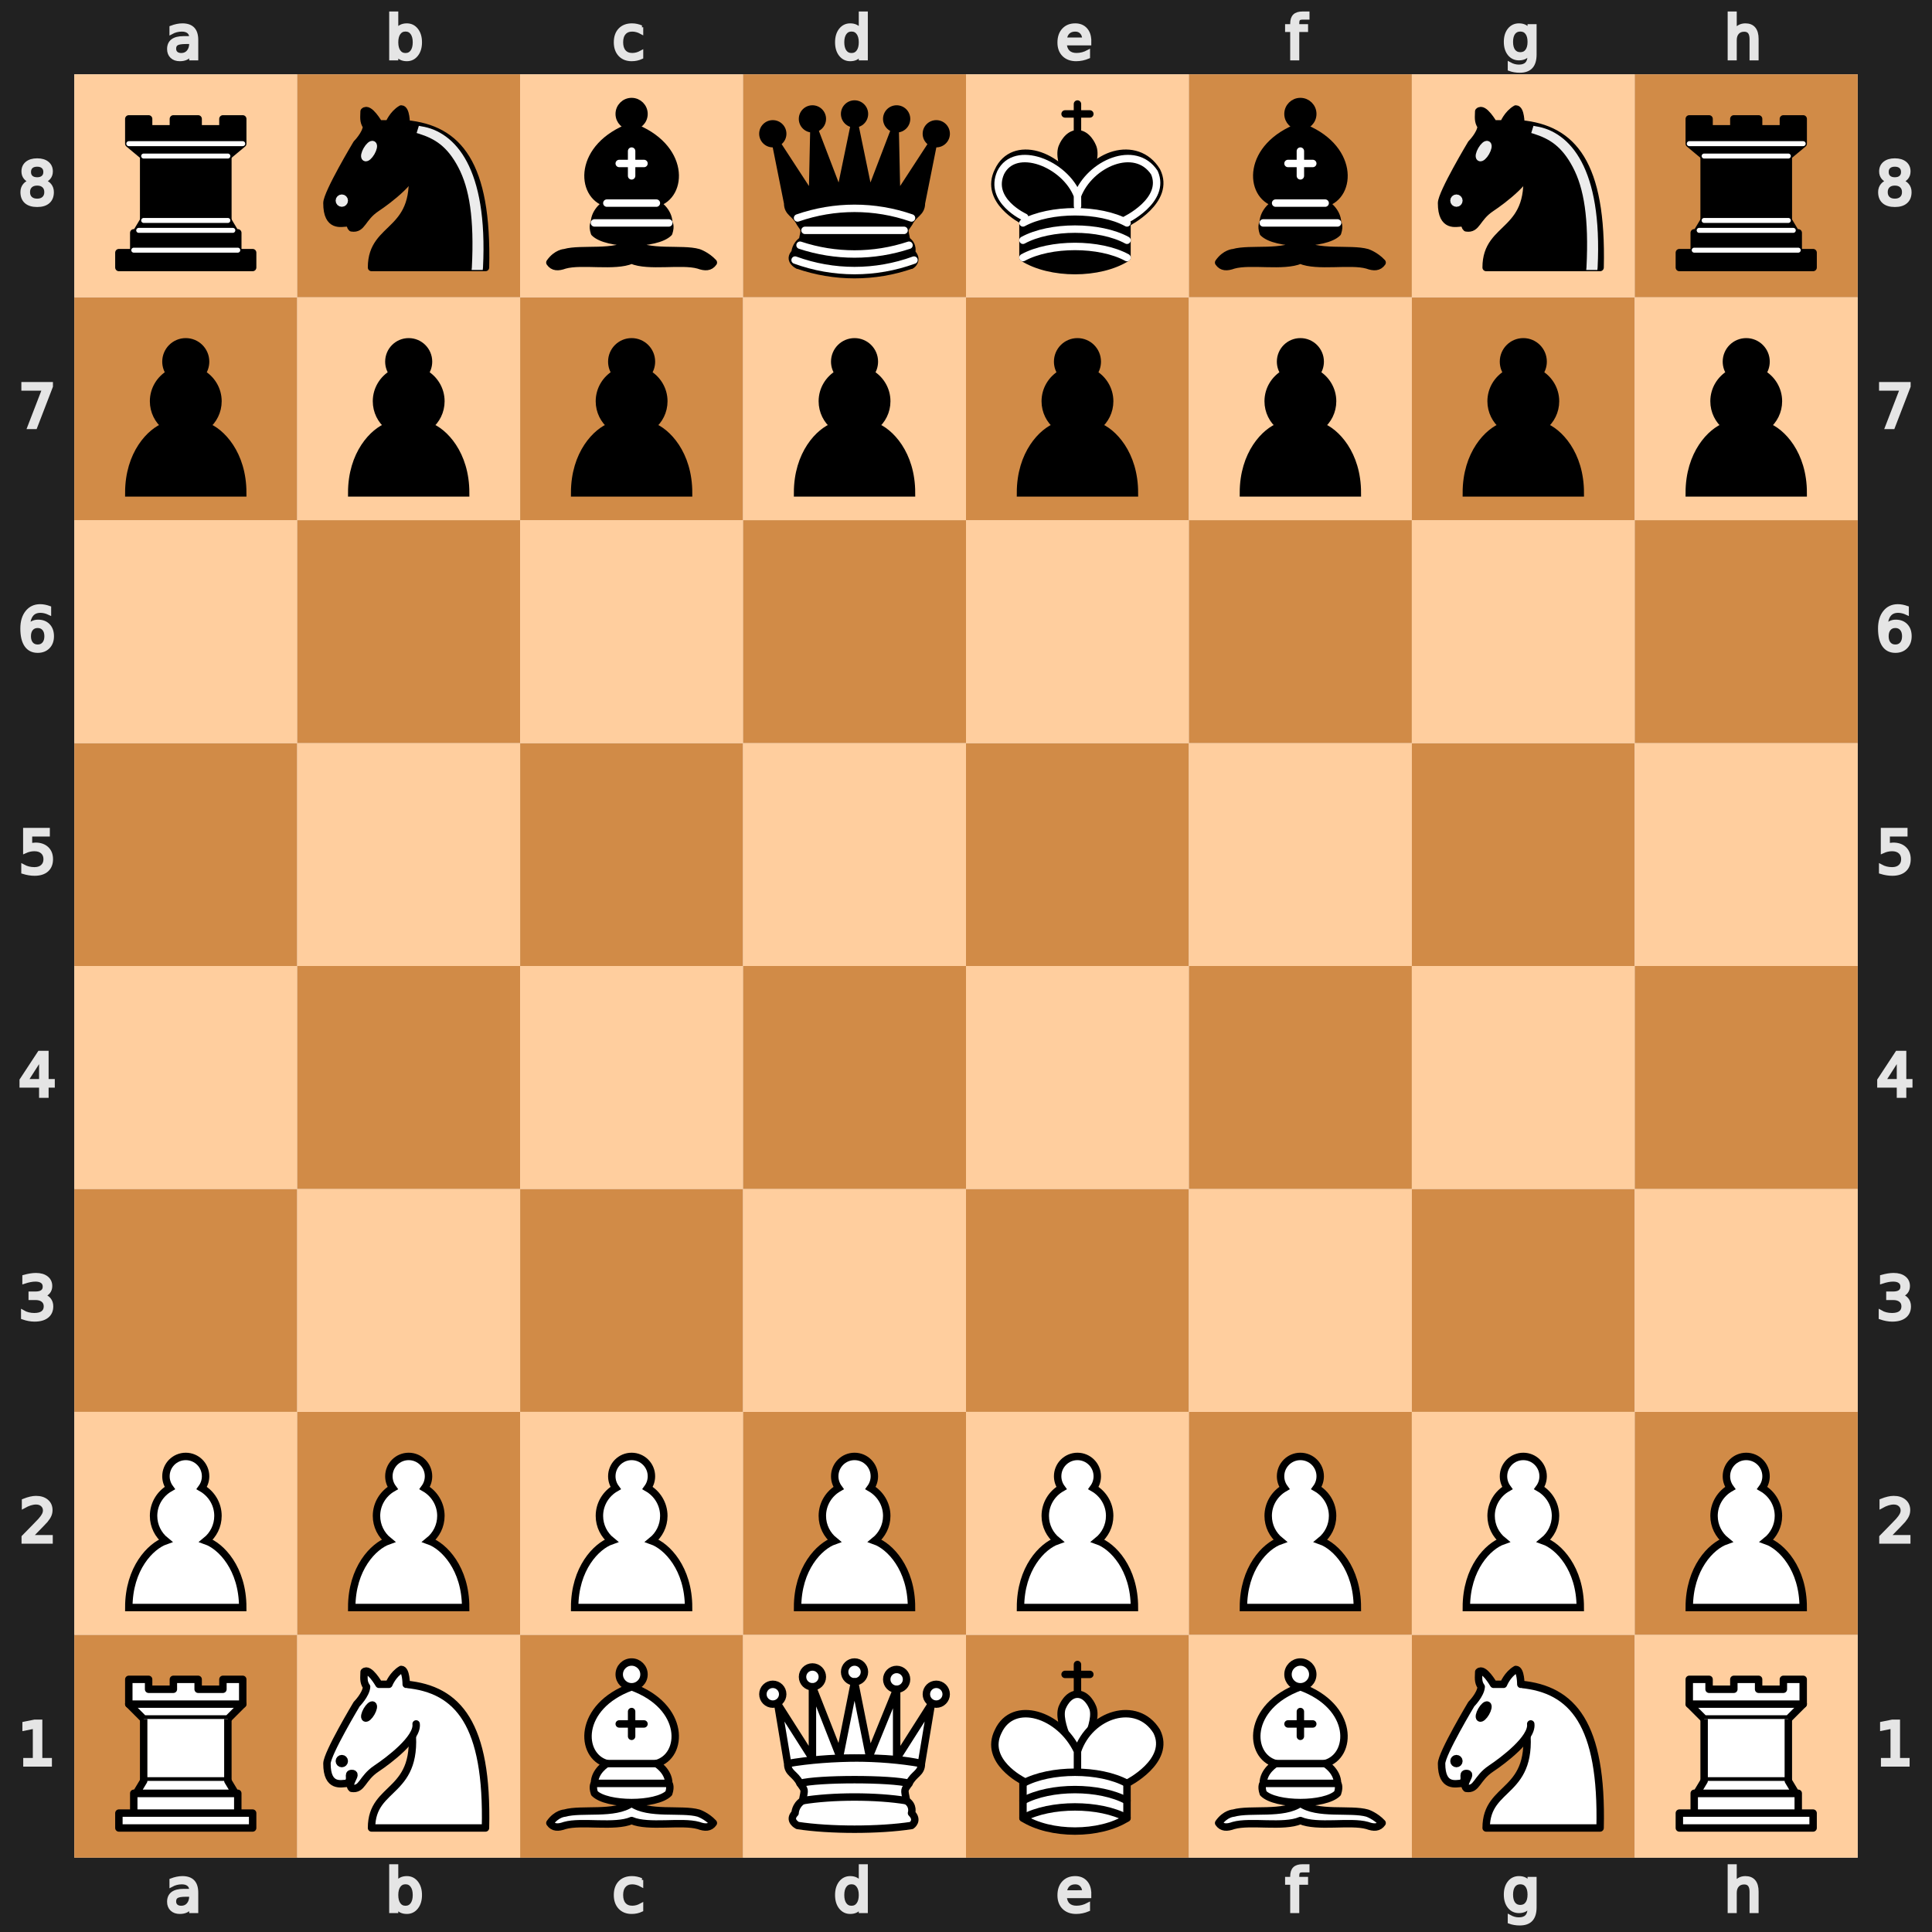
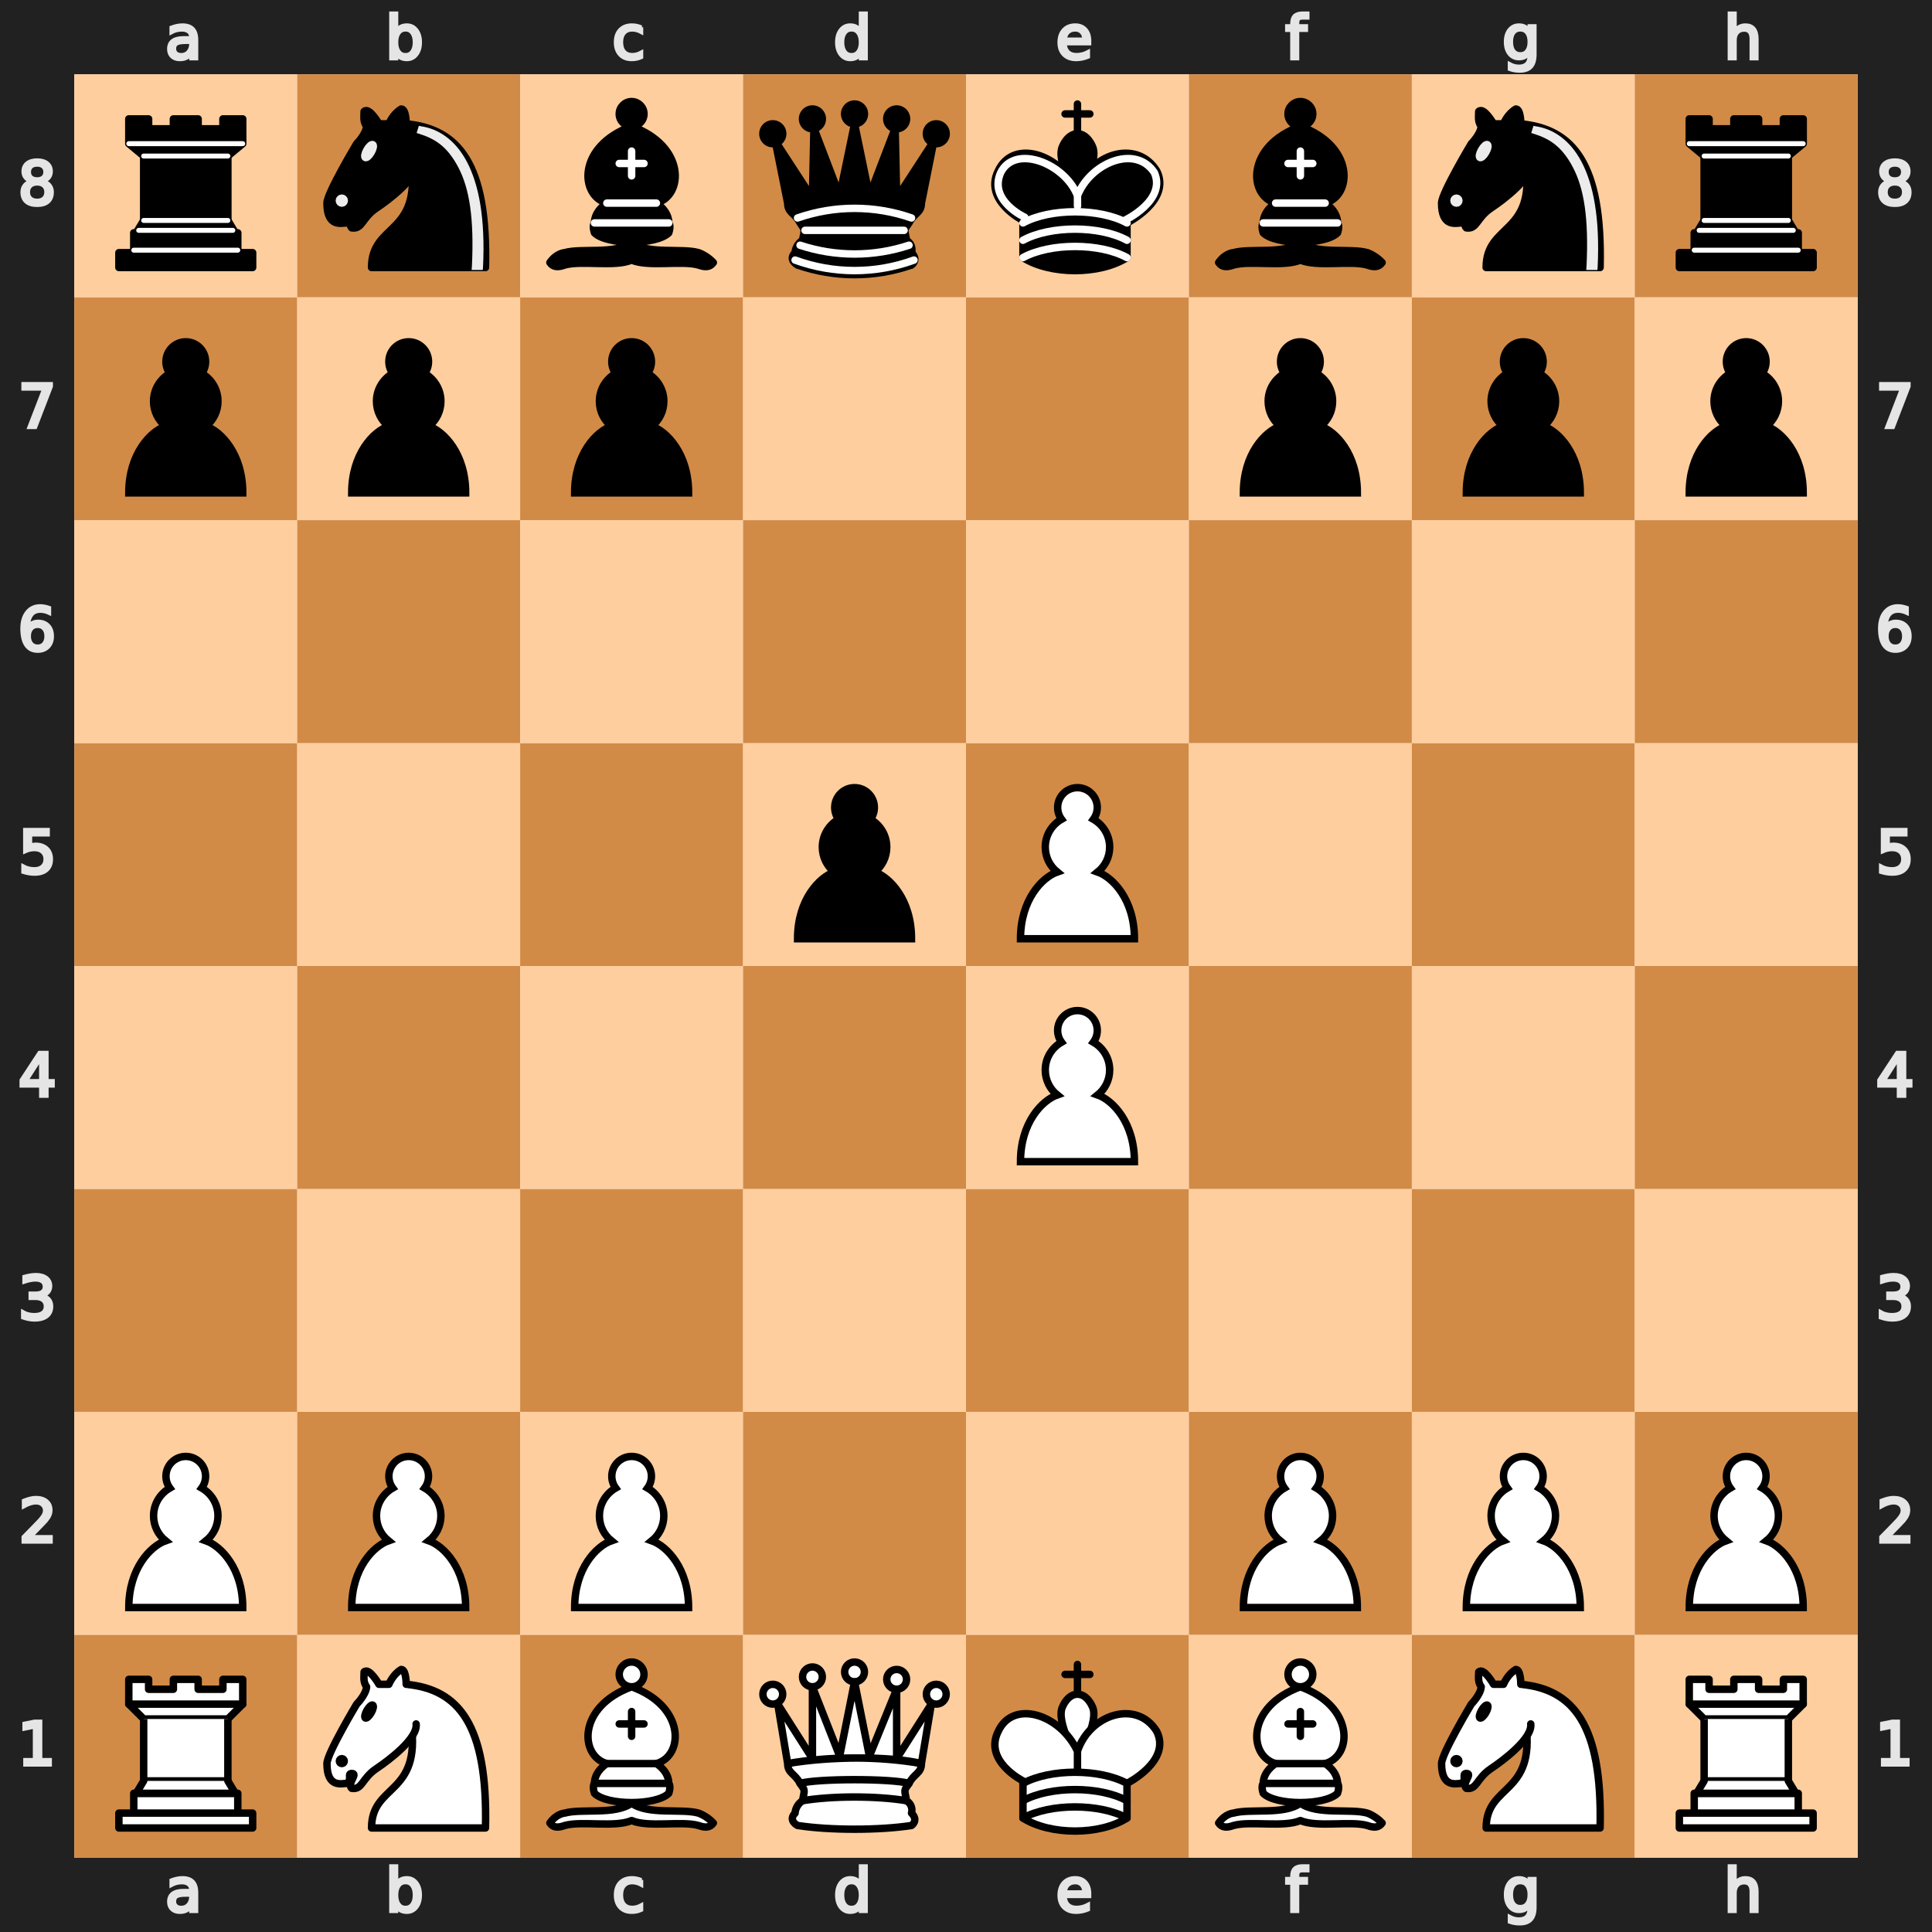
<svg xmlns="http://www.w3.org/2000/svg" xmlns:xlink="http://www.w3.org/1999/xlink" viewBox="0 0 390 390">
  <defs>
    <g id="white-pawn" class="white pawn">
      <path d="M22.5 9c-2.21 0-4 1.79-4 4 0 .89.29 1.71.78 2.38C17.33 16.5 16 18.59 16 21c0 2.03.94 3.84 2.41 5.03-3 1.06-7.41 5.55-7.41 13.47h23c0-7.92-4.41-12.41-7.41-13.47 1.47-1.19 2.41-3 2.41-5.03 0-2.41-1.33-4.5-3.28-5.62.49-.67.78-1.49.78-2.38 0-2.21-1.79-4-4-4z" fill="#fff" stroke="#000" stroke-width="1.5" stroke-linecap="round" />
    </g>
    <g id="white-knight" class="white knight" fill="none" fill-rule="evenodd" stroke="#000" stroke-width="1.5" stroke-linecap="round" stroke-linejoin="round">
      <path d="M 22,10 C 32.5,11 38.5,18 38,39 L 15,39 C 15,30 25,32.5 23,18" style="fill:#ffffff; stroke:#000000;" />
      <path d="M 24,18 C 24.38,20.91 18.45,25.37 16,27 C 13,29 13.18,31.34 11,31 C 9.958,30.06 12.41,27.96 11,28 C 10,28 11.19,29.23 10,30 C 9,30 5.997,31 6,26 C 6,24 12,14 12,14 C 12,14 13.89,12.1 14,10.5 C 13.27,9.506 13.5,8.5 13.5,7.5 C 14.5,6.5 16.5,10 16.5,10 L 18.5,10 C 18.5,10 19.28,8.008 21,7 C 22,7 22,10 22,10" style="fill:#ffffff; stroke:#000000;" />
      <path d="M 9.5 25.5 A 0.5 0.5 0 1 1 8.5,25.5 A 0.5 0.5 0 1 1 9.5 25.5 z" style="fill:#000000; stroke:#000000;" />
      <path d="M 15 15.5 A 0.5 1.5 0 1 1 14,15.5 A 0.5 1.5 0 1 1 15 15.5 z" transform="matrix(0.866,0.5,-0.5,0.866,9.693,-5.173)" style="fill:#000000; stroke:#000000;" />
    </g>
    <g id="white-bishop" class="white bishop" fill="none" fill-rule="evenodd" stroke="#000" stroke-width="1.5" stroke-linecap="round" stroke-linejoin="round">
      <g fill="#fff" stroke-linecap="butt">
        <path d="M9 36c3.39-.97 10.11.43 13.5-2 3.39 2.43 10.11 1.03 13.5 2 0 0 1.65.54 3 2-.68.97-1.65.99-3 .5-3.39-.97-10.11.46-13.5-1-3.39 1.46-10.11.03-13.5 1-1.354.49-2.323.47-3-.5 1.354-1.94 3-2 3-2zM15 32c2.5 2.5 12.5 2.5 15 0 .5-1.5 0-2 0-2 0-2.5-2.5-4-2.5-4 5.5-1.5 6-11.5-5-15.5-11 4-10.5 14-5 15.5 0 0-2.5 1.5-2.5 4 0 0-.5.5 0 2zM25 8a2.5 2.5 0 1 1-5 0 2.5 2.5 0 1 1 5 0z" />
      </g>
      <path d="M17.5 26h10M15 30h15m-7.5-14.5v5M20 18h5" stroke-linejoin="miter" />
    </g>
    <g id="white-rook" class="white rook" fill="#fff" fill-rule="evenodd" stroke="#000" stroke-width="1.5" stroke-linecap="round" stroke-linejoin="round">
      <path d="M9 39h27v-3H9v3zM12 36v-4h21v4H12zM11 14V9h4v2h5V9h5v2h5V9h4v5" stroke-linecap="butt" />
      <path d="M34 14l-3 3H14l-3-3" />
      <path d="M31 17v12.5H14V17" stroke-linecap="butt" stroke-linejoin="miter" />
      <path d="M31 29.5l1.5 2.5h-20l1.5-2.5" />
      <path d="M11 14h23" fill="none" stroke-linejoin="miter" />
    </g>
    <g id="white-queen" class="white queen" fill="#fff" fill-rule="evenodd" stroke="#000" stroke-width="1.5" stroke-linecap="round" stroke-linejoin="round">
      <path d="M8 12a2 2 0 1 1-4 0 2 2 0 1 1 4 0zM24.5 7.5a2 2 0 1 1-4 0 2 2 0 1 1 4 0zM41 12a2 2 0 1 1-4 0 2 2 0 1 1 4 0zM16 8.5a2 2 0 1 1-4 0 2 2 0 1 1 4 0zM33 9a2 2 0 1 1-4 0 2 2 0 1 1 4 0z" />
      <path d="M9 26c8.5-1.5 21-1.5 27 0l2-12-7 11V11l-5.5 13.5-3-15-3 15-5.5-14V25L7 14l2 12zM9 26c0 2 1.5 2 2.5 4 1 1.5 1 1 .5 3.5-1.5 1-1.5 2.5-1.5 2.5-1.5 1.5.5 2.5.5 2.5 6.5 1 16.5 1 23 0 0 0 1.5-1 0-2.5 0 0 .5-1.5-1-2.5-.5-2.5-.5-2 .5-3.5 1-2 2.5-2 2.5-4-8.5-1.5-18.5-1.5-27 0z" stroke-linecap="butt" />
      <path d="M11.5 30c3.5-1 18.5-1 22 0M12 33.5c6-1 15-1 21 0" fill="none" />
    </g>
    <g id="white-king" class="white king" fill="none" fill-rule="evenodd" stroke="#000" stroke-width="1.5" stroke-linecap="round" stroke-linejoin="round">
      <path d="M22.5 11.63V6M20 8h5" stroke-linejoin="miter" />
      <path d="M22.5 25s4.5-7.5 3-10.5c0 0-1-2.5-3-2.5s-3 2.5-3 2.5c-1.5 3 3 10.5 3 10.5" fill="#fff" stroke-linecap="butt" stroke-linejoin="miter" />
      <path d="M11.5 37c5.5 3.5 15.5 3.5 21 0v-7s9-4.5 6-10.5c-4-6.5-13.5-3.5-16 4V27v-3.5c-3.5-7.5-13-10.5-16-4-3 6 5 10 5 10V37z" fill="#fff" />
      <path d="M11.5 30c5.5-3 15.5-3 21 0m-21 3.5c5.5-3 15.5-3 21 0m-21 3.5c5.5-3 15.5-3 21 0" />
    </g>
    <g id="black-pawn" class="black pawn">
      <path d="M22.5 9c-2.21 0-4 1.79-4 4 0 .89.29 1.71.78 2.38C17.33 16.5 16 18.59 16 21c0 2.03.94 3.84 2.41 5.03-3 1.06-7.41 5.55-7.41 13.47h23c0-7.92-4.41-12.41-7.41-13.47 1.47-1.19 2.41-3 2.41-5.03 0-2.41-1.33-4.5-3.28-5.62.49-.67.78-1.49.78-2.38 0-2.21-1.79-4-4-4z" fill="#000" stroke="#000" stroke-width="1.5" stroke-linecap="round" />
    </g>
    <g id="black-knight" class="black knight" fill="none" fill-rule="evenodd" stroke="#000" stroke-width="1.5" stroke-linecap="round" stroke-linejoin="round">
      <path d="M 22,10 C 32.5,11 38.5,18 38,39 L 15,39 C 15,30 25,32.5 23,18" style="fill:#000000; stroke:#000000;" />
      <path d="M 24,18 C 24.38,20.91 18.45,25.37 16,27 C 13,29 13.18,31.34 11,31 C 9.958,30.06 12.41,27.96 11,28 C 10,28 11.19,29.23 10,30 C 9,30 5.997,31 6,26 C 6,24 12,14 12,14 C 12,14 13.89,12.1 14,10.5 C 13.27,9.506 13.5,8.5 13.5,7.5 C 14.5,6.5 16.5,10 16.5,10 L 18.5,10 C 18.5,10 19.28,8.008 21,7 C 22,7 22,10 22,10" style="fill:#000000; stroke:#000000;" />
      <path d="M 9.5 25.5 A 0.5 0.5 0 1 1 8.5,25.5 A 0.5 0.5 0 1 1 9.5 25.5 z" style="fill:#ececec; stroke:#ececec;" />
      <path d="M 15 15.5 A 0.5 1.5 0 1 1 14,15.5 A 0.5 1.5 0 1 1 15 15.5 z" transform="matrix(0.866,0.5,-0.5,0.866,9.693,-5.173)" style="fill:#ececec; stroke:#ececec;" />
      <path d="M 24.55,10.4 L 24.1,11.85 L 24.6,12 C 27.75,13 30.25,14.49 32.5,18.75 C 34.75,23.01 35.75,29.06 35.25,39 L 35.2,39.5 L 37.45,39.5 L 37.5,39 C 38,28.94 36.62,22.15 34.25,17.66 C 31.88,13.17 28.46,11.02 25.06,10.5 L 24.55,10.4 z " style="fill:#ececec; stroke:none;" />
    </g>
    <g id="black-bishop" class="black bishop" fill="none" fill-rule="evenodd" stroke="#000" stroke-width="1.5" stroke-linecap="round" stroke-linejoin="round">
      <path d="M9 36c3.39-.97 10.11.43 13.5-2 3.39 2.43 10.11 1.03 13.5 2 0 0 1.65.54 3 2-.68.97-1.65.99-3 .5-3.39-.97-10.11.46-13.5-1-3.39 1.46-10.11.03-13.5 1-1.354.49-2.323.47-3-.5 1.354-1.94 3-2 3-2zm6-4c2.5 2.5 12.5 2.5 15 0 .5-1.5 0-2 0-2 0-2.5-2.5-4-2.5-4 5.5-1.5 6-11.5-5-15.5-11 4-10.5 14-5 15.5 0 0-2.5 1.5-2.5 4 0 0-.5.5 0 2zM25 8a2.5 2.5 0 1 1-5 0 2.5 2.5 0 1 1 5 0z" fill="#000" stroke-linecap="butt" />
      <path d="M17.5 26h10M15 30h15m-7.5-14.5v5M20 18h5" stroke="#fff" stroke-linejoin="miter" />
    </g>
    <g id="black-rook" class="black rook" fill="#000" fill-rule="evenodd" stroke="#000" stroke-width="1.5" stroke-linecap="round" stroke-linejoin="round">
      <path d="M9 39h27v-3H9v3zM12.5 32l1.5-2.5h17l1.5 2.5h-20zM12 36v-4h21v4H12z" stroke-linecap="butt" />
      <path d="M14 29.5v-13h17v13H14z" stroke-linecap="butt" stroke-linejoin="miter" />
      <path d="M14 16.5L11 14h23l-3 2.5H14zM11 14V9h4v2h5V9h5v2h5V9h4v5H11z" stroke-linecap="butt" />
      <path d="M12 35.5h21M13 31.5h19M14 29.5h17M14 16.5h17M11 14h23" fill="none" stroke="#fff" stroke-width="1" stroke-linejoin="miter" />
    </g>
    <g id="black-queen" class="black queen" fill="#000" fill-rule="evenodd" stroke="#000" stroke-width="1.5" stroke-linecap="round" stroke-linejoin="round">
      <g fill="#000" stroke="none">
        <circle cx="6" cy="12" r="2.75" />
        <circle cx="14" cy="9" r="2.75" />
        <circle cx="22.5" cy="8" r="2.75" />
        <circle cx="31" cy="9" r="2.75" />
        <circle cx="39" cy="12" r="2.75" />
      </g>
      <path d="M9 26c8.5-1.5 21-1.5 27 0l2.5-12.5L31 25l-.3-14.1-5.2 13.6-3-14.5-3 14.5-5.2-13.6L14 25 6.5 13.5 9 26zM9 26c0 2 1.5 2 2.5 4 1 1.5 1 1 .5 3.5-1.5 1-1.5 2.5-1.5 2.5-1.5 1.5.5 2.5.5 2.5 6.5 1 16.5 1 23 0 0 0 1.5-1 0-2.5 0 0 .5-1.5-1-2.5-.5-2.5-.5-2 .5-3.5 1-2 2.5-2 2.5-4-8.5-1.5-18.5-1.5-27 0z" stroke-linecap="butt" />
      <path d="M11 38.5a35 35 1 0 0 23 0" fill="none" stroke-linecap="butt" />
      <path d="M11 29a35 35 1 0 1 23 0M12.5 31.5h20M11.5 34.5a35 35 1 0 0 22 0M10.5 37.5a35 35 1 0 0 24 0" fill="none" stroke="#fff" />
    </g>
    <g id="black-king" class="black king" fill="none" fill-rule="evenodd" stroke="#000" stroke-width="1.5" stroke-linecap="round" stroke-linejoin="round">
      <path d="M22.5 11.63V6" stroke-linejoin="miter" />
      <path d="M22.5 25s4.5-7.5 3-10.5c0 0-1-2.5-3-2.5s-3 2.5-3 2.5c-1.5 3 3 10.5 3 10.5" fill="#000" stroke-linecap="butt" stroke-linejoin="miter" />
      <path d="M11.5 37c5.5 3.5 15.5 3.5 21 0v-7s9-4.5 6-10.5c-4-6.5-13.5-3.5-16 4V27v-3.5c-3.5-7.5-13-10.5-16-4-3 6 5 10 5 10V37z" fill="#000" />
      <path d="M20 8h5" stroke-linejoin="miter" />
      <path d="M32 29.5s8.5-4 6.03-9.65C34.15 14 25 18 22.5 24.5l.01 2.1-.01-2.1C20 18 9.906 14 6.997 19.85c-2.497 5.65 4.853 9 4.853 9M11.5 30c5.5-3 15.5-3 21 0m-21 3.5c5.5-3 15.5-3 21 0m-21 3.5c5.5-3 15.5-3 21 0" stroke="#fff" />
    </g>
  </defs>
  <rect x="7.5" y="7.5" width="375" height="375" fill="none" stroke="#212121" stroke-width="15" />
  <g transform="translate(20, 1) scale(0.75, 0.75)" fill="#e5e5e5" stroke="#e5e5e5">
    <path d="M23.328 10.016q-1.742 0-2.414.398-.672.398-.672 1.36 0 .765.5 1.218.508.445 1.375.445 1.196 0 1.914-.843.727-.852.727-2.258v-.32zm2.867-.594v4.992h-1.437v-1.328q-.492.797-1.227 1.18-.734.375-1.797.375-1.343 0-2.14-.75-.79-.758-.79-2.024 0-1.476.985-2.226.992-.75 2.953-.75h2.016V8.75q0-.992-.656-1.531-.649-.547-1.829-.547-.75 0-1.46.18-.711.18-1.368.539V6.062q.79-.304 1.532-.453.742-.156 1.445-.156 1.898 0 2.836.984.937.985.937 2.985z" />
  </g>
  <g transform="translate(20, 375) scale(0.75, 0.75)" fill="#e5e5e5" stroke="#e5e5e5">
    <path d="M23.328 10.016q-1.742 0-2.414.398-.672.398-.672 1.36 0 .765.5 1.218.508.445 1.375.445 1.196 0 1.914-.843.727-.852.727-2.258v-.32zm2.867-.594v4.992h-1.437v-1.328q-.492.797-1.227 1.18-.734.375-1.797.375-1.343 0-2.14-.75-.79-.758-.79-2.024 0-1.476.985-2.226.992-.75 2.953-.75h2.016V8.75q0-.992-.656-1.531-.649-.547-1.829-.547-.75 0-1.46.18-.711.18-1.368.539V6.062q.79-.304 1.532-.453.742-.156 1.445-.156 1.898 0 2.836.984.937.985.937 2.985z" />
  </g>
  <g transform="translate(65, 1) scale(0.75, 0.75)" fill="#e5e5e5" stroke="#e5e5e5">
    <path d="M24.922 10.047q0-1.586-.656-2.485-.649-.906-1.79-.906-1.14 0-1.796.906-.649.899-.649 2.485 0 1.586.649 2.492.656.898 1.797.898 1.14 0 1.789-.898.656-.906.656-2.492zm-4.89-3.055q.452-.781 1.14-1.156.695-.383 1.656-.383 1.594 0 2.586 1.266 1 1.265 1 3.328 0 2.062-1 3.328-.992 1.266-2.586 1.266-.96 0-1.656-.375-.688-.383-1.14-1.164v1.312h-1.446V2.258h1.445z" />
  </g>
  <g transform="translate(65, 375) scale(0.75, 0.75)" fill="#e5e5e5" stroke="#e5e5e5">
    <path d="M24.922 10.047q0-1.586-.656-2.485-.649-.906-1.79-.906-1.14 0-1.796.906-.649.899-.649 2.485 0 1.586.649 2.492.656.898 1.797.898 1.14 0 1.789-.898.656-.906.656-2.492zm-4.89-3.055q.452-.781 1.14-1.156.695-.383 1.656-.383 1.594 0 2.586 1.266 1 1.265 1 3.328 0 2.062-1 3.328-.992 1.266-2.586 1.266-.96 0-1.656-.375-.688-.383-1.14-1.164v1.312h-1.446V2.258h1.445z" />
  </g>
  <g transform="translate(110, 1) scale(0.75, 0.75)" fill="#e5e5e5" stroke="#e5e5e5">
    <path d="M25.96 6v1.344q-.608-.336-1.226-.5-.609-.172-1.234-.172-1.398 0-2.172.89-.773.883-.773 2.485 0 1.601.773 2.492.774.883 2.172.883.625 0 1.234-.164.618-.172 1.227-.508v1.328q-.602.281-1.25.422-.64.14-1.367.14-1.977 0-3.14-1.242-1.165-1.242-1.165-3.351 0-2.14 1.172-3.367 1.18-1.227 3.227-1.227.664 0 1.296.14.633.134 1.227.407z" />
  </g>
  <g transform="translate(110, 375) scale(0.75, 0.75)" fill="#e5e5e5" stroke="#e5e5e5">
    <path d="M25.96 6v1.344q-.608-.336-1.226-.5-.609-.172-1.234-.172-1.398 0-2.172.89-.773.883-.773 2.485 0 1.601.773 2.492.774.883 2.172.883.625 0 1.234-.164.618-.172 1.227-.508v1.328q-.602.281-1.25.422-.64.14-1.367.14-1.977 0-3.14-1.242-1.165-1.242-1.165-3.351 0-2.14 1.172-3.367 1.18-1.227 3.227-1.227.664 0 1.296.14.633.134 1.227.407z" />
  </g>
  <g transform="translate(155, 1) scale(0.75, 0.75)" fill="#e5e5e5" stroke="#e5e5e5">
    <path d="M24.973 6.992V2.258h1.437v12.156h-1.437v-1.312q-.453.78-1.149 1.164-.687.375-1.656.375-1.586 0-2.586-1.266-.992-1.266-.992-3.328 0-2.063.992-3.328 1-1.266 2.586-1.266.969 0 1.656.383.696.375 1.149 1.156zm-4.899 3.055q0 1.586.649 2.492.656.898 1.797.898 1.14 0 1.796-.898.657-.906.657-2.492 0-1.586-.657-2.485-.656-.906-1.796-.906-1.141 0-1.797.906-.649.899-.649 2.485z" />
  </g>
  <g transform="translate(155, 375) scale(0.75, 0.75)" fill="#e5e5e5" stroke="#e5e5e5">
    <path d="M24.973 6.992V2.258h1.437v12.156h-1.437v-1.312q-.453.78-1.149 1.164-.687.375-1.656.375-1.586 0-2.586-1.266-.992-1.266-.992-3.328 0-2.063.992-3.328 1-1.266 2.586-1.266.969 0 1.656.383.696.375 1.149 1.156zm-4.899 3.055q0 1.586.649 2.492.656.898 1.797.898 1.14 0 1.796-.898.657-.906.657-2.492 0-1.586-.657-2.485-.656-.906-1.796-.906-1.141 0-1.797.906-.649.899-.649 2.485z" />
  </g>
  <g transform="translate(200, 1) scale(0.75, 0.75)" fill="#e5e5e5" stroke="#e5e5e5">
    <path d="M26.555 9.68v.703h-6.61q.094 1.484.89 2.265.806.774 2.235.774.828 0 1.602-.203.781-.203 1.547-.61v1.36q-.774.328-1.586.5-.813.172-1.649.172-2.093 0-3.32-1.22-1.219-1.218-1.219-3.296 0-2.148 1.157-3.406 1.164-1.266 3.132-1.266 1.766 0 2.79 1.14 1.03 1.134 1.03 3.087zm-1.438-.422q-.015-1.18-.664-1.883-.64-.703-1.703-.703-1.203 0-1.93.68-.718.68-.828 1.914z" />
  </g>
  <g transform="translate(200, 375) scale(0.75, 0.75)" fill="#e5e5e5" stroke="#e5e5e5">
    <path d="M26.555 9.68v.703h-6.61q.094 1.484.89 2.265.806.774 2.235.774.828 0 1.602-.203.781-.203 1.547-.61v1.36q-.774.328-1.586.5-.813.172-1.649.172-2.093 0-3.32-1.22-1.219-1.218-1.219-3.296 0-2.148 1.157-3.406 1.164-1.266 3.132-1.266 1.766 0 2.79 1.14 1.03 1.134 1.03 3.087zm-1.438-.422q-.015-1.18-.664-1.883-.64-.703-1.703-.703-1.203 0-1.93.68-.718.68-.828 1.914z" />
  </g>
  <g transform="translate(245, 1) scale(0.75, 0.75)" fill="#e5e5e5" stroke="#e5e5e5">
    <path d="M25.285 2.258v1.195H23.91q-.773 0-1.078.313-.297.312-.297 1.125v.773h2.367v1.117h-2.367v7.633H21.09V6.781h-1.375V5.664h1.375v-.61q0-1.46.68-2.124.68-.672 2.156-.672z" />
  </g>
  <g transform="translate(245, 375) scale(0.75, 0.75)" fill="#e5e5e5" stroke="#e5e5e5">
    <path d="M25.285 2.258v1.195H23.91q-.773 0-1.078.313-.297.312-.297 1.125v.773h2.367v1.117h-2.367v7.633H21.09V6.781h-1.375V5.664h1.375v-.61q0-1.46.68-2.124.68-.672 2.156-.672z" />
  </g>
  <g transform="translate(290, 1) scale(0.75, 0.75)" fill="#e5e5e5" stroke="#e5e5e5">
    <path d="M24.973 9.937q0-1.562-.649-2.421-.64-.86-1.804-.86-1.157 0-1.805.86-.64.859-.64 2.421 0 1.555.64 2.415.648.859 1.805.859 1.164 0 1.804-.86.649-.859.649-2.414zm1.437 3.391q0 2.234-.992 3.32-.992 1.094-3.04 1.094-.757 0-1.429-.117-.672-.11-1.304-.344v-1.398q.632.344 1.25.508.617.164 1.257.164 1.414 0 2.118-.743.703-.734.703-2.226v-.711q-.446.773-1.141 1.156-.695.383-1.664.383-1.61 0-2.594-1.227-.984-1.226-.984-3.25 0-2.03.984-3.257.985-1.227 2.594-1.227.969 0 1.664.383t1.14 1.156V5.664h1.438z" />
  </g>
  <g transform="translate(290, 375) scale(0.75, 0.75)" fill="#e5e5e5" stroke="#e5e5e5">
    <path d="M24.973 9.937q0-1.562-.649-2.421-.64-.86-1.804-.86-1.157 0-1.805.86-.64.859-.64 2.421 0 1.555.64 2.415.648.859 1.805.859 1.164 0 1.804-.86.649-.859.649-2.414zm1.437 3.391q0 2.234-.992 3.32-.992 1.094-3.04 1.094-.757 0-1.429-.117-.672-.11-1.304-.344v-1.398q.632.344 1.25.508.617.164 1.257.164 1.414 0 2.118-.743.703-.734.703-2.226v-.711q-.446.773-1.141 1.156-.695.383-1.664.383-1.61 0-2.594-1.227-.984-1.226-.984-3.25 0-2.03.984-3.257.985-1.227 2.594-1.227.969 0 1.664.383t1.14 1.156V5.664h1.438z" />
  </g>
  <g transform="translate(335, 1) scale(0.75, 0.75)" fill="#e5e5e5" stroke="#e5e5e5">
    <path d="M26.164 9.133v5.281h-1.437V9.18q0-1.243-.485-1.86-.484-.617-1.453-.617-1.164 0-1.836.742-.672.742-.672 2.024v4.945h-1.445V2.258h1.445v4.765q.516-.789 1.211-1.18.703-.39 1.617-.39 1.508 0 2.282.938.773.93.773 2.742z" />
  </g>
  <g transform="translate(335, 375) scale(0.75, 0.75)" fill="#e5e5e5" stroke="#e5e5e5">
    <path d="M26.164 9.133v5.281h-1.437V9.18q0-1.243-.485-1.86-.484-.617-1.453-.617-1.164 0-1.836.742-.672.742-.672 2.024v4.945h-1.445V2.258h1.445v4.765q.516-.789 1.211-1.18.703-.39 1.617-.39 1.508 0 2.282.938.773.93.773 2.742z" />
  </g>
  <g transform="translate(0, 335) scale(0.75, 0.75)" fill="#e5e5e5" stroke="#e5e5e5">
    <path d="M6.754 26.996h2.578v-8.898l-2.805.562v-1.437l2.79-.563h1.578v10.336h2.578v1.328h-6.72z" />
  </g>
  <g transform="translate(375, 335) scale(0.75, 0.75)" fill="#e5e5e5" stroke="#e5e5e5">
    <path d="M6.754 26.996h2.578v-8.898l-2.805.562v-1.437l2.79-.563h1.578v10.336h2.578v1.328h-6.72z" />
  </g>
  <g transform="translate(0, 290) scale(0.75, 0.75)" fill="#e5e5e5" stroke="#e5e5e5">
    <path d="M8.195 26.996h5.508v1.328H6.297v-1.328q.898-.93 2.445-2.492 1.555-1.57 1.953-2.024.758-.851 1.055-1.437.305-.594.305-1.164 0-.93-.657-1.516-.648-.586-1.695-.586-.742 0-1.57.258-.82.258-1.758.781v-1.593q.953-.383 1.781-.578.828-.196 1.516-.196 1.812 0 2.89.906 1.079.907 1.079 2.422 0 .72-.274 1.368-.265.64-.976 1.515-.196.227-1.243 1.313-1.046 1.078-2.953 3.023z" />
  </g>
  <g transform="translate(375, 290) scale(0.75, 0.75)" fill="#e5e5e5" stroke="#e5e5e5">
    <path d="M8.195 26.996h5.508v1.328H6.297v-1.328q.898-.93 2.445-2.492 1.555-1.57 1.953-2.024.758-.851 1.055-1.437.305-.594.305-1.164 0-.93-.657-1.516-.648-.586-1.695-.586-.742 0-1.57.258-.82.258-1.758.781v-1.593q.953-.383 1.781-.578.828-.196 1.516-.196 1.812 0 2.89.906 1.079.907 1.079 2.422 0 .72-.274 1.368-.265.64-.976 1.515-.196.227-1.243 1.313-1.046 1.078-2.953 3.023z" />
  </g>
  <g transform="translate(0, 245) scale(0.75, 0.75)" fill="#e5e5e5" stroke="#e5e5e5">
    <path d="M11.434 22.035q1.132.242 1.765 1.008.64.766.64 1.89 0 1.727-1.187 2.672-1.187.946-3.375.946-.734 0-1.515-.149-.774-.14-1.602-.43V26.45q.656.383 1.438.578.78.196 1.632.196 1.485 0 2.258-.586.782-.586.782-1.703 0-1.032-.727-1.61-.719-.586-2.008-.586h-1.36v-1.297h1.423q1.164 0 1.78-.46.618-.47.618-1.344 0-.899-.64-1.375-.633-.485-1.82-.485-.65 0-1.391.141-.743.14-1.633.437V16.95q.898-.25 1.68-.375.788-.125 1.484-.125 1.797 0 2.844.82 1.046.813 1.046 2.204 0 .968-.554 1.64-.555.664-1.578.922z" />
  </g>
  <g transform="translate(375, 245) scale(0.75, 0.75)" fill="#e5e5e5" stroke="#e5e5e5">
    <path d="M11.434 22.035q1.132.242 1.765 1.008.64.766.64 1.89 0 1.727-1.187 2.672-1.187.946-3.375.946-.734 0-1.515-.149-.774-.14-1.602-.43V26.45q.656.383 1.438.578.78.196 1.632.196 1.485 0 2.258-.586.782-.586.782-1.703 0-1.032-.727-1.61-.719-.586-2.008-.586h-1.36v-1.297h1.423q1.164 0 1.78-.46.618-.47.618-1.344 0-.899-.64-1.375-.633-.485-1.82-.485-.65 0-1.391.141-.743.14-1.633.437V16.95q.898-.25 1.68-.375.788-.125 1.484-.125 1.797 0 2.844.82 1.046.813 1.046 2.204 0 .968-.554 1.64-.555.664-1.578.922z" />
  </g>
  <g transform="translate(0, 200) scale(0.75, 0.75)" fill="#e5e5e5" stroke="#e5e5e5">
    <path d="M11.016 18.035L7.03 24.262h3.985zm-.414-1.375h1.984v7.602h1.664v1.312h-1.664v2.75h-1.57v-2.75H5.75v-1.523z" />
  </g>
  <g transform="translate(375, 200) scale(0.75, 0.75)" fill="#e5e5e5" stroke="#e5e5e5">
    <path d="M11.016 18.035L7.03 24.262h3.985zm-.414-1.375h1.984v7.602h1.664v1.312h-1.664v2.75h-1.57v-2.75H5.75v-1.523z" />
  </g>
  <g transform="translate(0, 155) scale(0.75, 0.75)" fill="#e5e5e5" stroke="#e5e5e5">
    <path d="M6.719 16.66h6.195v1.328h-4.75v2.86q.344-.118.688-.172.343-.063.687-.063 1.953 0 3.094 1.07 1.14 1.07 1.14 2.899 0 1.883-1.171 2.93-1.172 1.039-3.305 1.039-.735 0-1.5-.125-.758-.125-1.57-.375v-1.586q.703.383 1.453.57.75.188 1.586.188 1.351 0 2.14-.711.79-.711.79-1.93 0-1.219-.79-1.93-.789-.71-2.14-.71-.633 0-1.266.14-.625.14-1.281.438z" />
  </g>
  <g transform="translate(375, 155) scale(0.75, 0.75)" fill="#e5e5e5" stroke="#e5e5e5">
    <path d="M6.719 16.66h6.195v1.328h-4.75v2.86q.344-.118.688-.172.343-.063.687-.063 1.953 0 3.094 1.07 1.14 1.07 1.14 2.899 0 1.883-1.171 2.93-1.172 1.039-3.305 1.039-.735 0-1.5-.125-.758-.125-1.57-.375v-1.586q.703.383 1.453.57.75.188 1.586.188 1.351 0 2.14-.711.79-.711.79-1.93 0-1.219-.79-1.93-.789-.71-2.14-.71-.633 0-1.266.14-.625.14-1.281.438z" />
  </g>
  <g transform="translate(0, 110) scale(0.75, 0.75)" fill="#e5e5e5" stroke="#e5e5e5">
    <path d="M10.137 21.863q-1.063 0-1.688.727-.617.726-.617 1.992 0 1.258.617 1.992.625.727 1.688.727 1.062 0 1.68-.727.624-.734.624-1.992 0-1.266-.625-1.992-.617-.727-1.68-.727zm3.133-4.945v1.437q-.594-.28-1.204-.43-.601-.148-1.195-.148-1.562 0-2.39 1.055-.82 1.055-.938 3.188.46-.68 1.156-1.04.696-.367 1.531-.367 1.758 0 2.774 1.07 1.023 1.063 1.023 2.899 0 1.797-1.062 2.883-1.063 1.086-2.828 1.086-2.024 0-3.094-1.547-1.07-1.555-1.07-4.5 0-2.766 1.312-4.406 1.313-1.649 3.524-1.649.593 0 1.195.117.61.118 1.266.352z" />
  </g>
  <g transform="translate(375, 110) scale(0.75, 0.75)" fill="#e5e5e5" stroke="#e5e5e5">
    <path d="M10.137 21.863q-1.063 0-1.688.727-.617.726-.617 1.992 0 1.258.617 1.992.625.727 1.688.727 1.062 0 1.68-.727.624-.734.624-1.992 0-1.266-.625-1.992-.617-.727-1.68-.727zm3.133-4.945v1.437q-.594-.28-1.204-.43-.601-.148-1.195-.148-1.562 0-2.39 1.055-.82 1.055-.938 3.188.46-.68 1.156-1.04.696-.367 1.531-.367 1.758 0 2.774 1.07 1.023 1.063 1.023 2.899 0 1.797-1.062 2.883-1.063 1.086-2.828 1.086-2.024 0-3.094-1.547-1.07-1.555-1.07-4.5 0-2.766 1.312-4.406 1.313-1.649 3.524-1.649.593 0 1.195.117.61.118 1.266.352z" />
  </g>
  <g transform="translate(0, 65) scale(0.75, 0.75)" fill="#e5e5e5" stroke="#e5e5e5">
    <path d="M6.25 16.66h7.5v.672L9.516 28.324H7.867l3.985-10.336H6.25z" />
  </g>
  <g transform="translate(375, 65) scale(0.75, 0.75)" fill="#e5e5e5" stroke="#e5e5e5">
    <path d="M6.25 16.66h7.5v.672L9.516 28.324H7.867l3.985-10.336H6.25z" />
  </g>
  <g transform="translate(0, 20) scale(0.75, 0.75)" fill="#e5e5e5" stroke="#e5e5e5">
    <path d="M10 22.785q-1.125 0-1.773.602-.641.601-.641 1.656t.64 1.656q.649.602 1.774.602t1.773-.602q.649-.61.649-1.656 0-1.055-.649-1.656-.64-.602-1.773-.602zm-1.578-.672q-1.016-.25-1.586-.945-.563-.695-.563-1.695 0-1.399.993-2.211 1-.813 2.734-.813 1.742 0 2.734.813.993.812.993 2.21 0 1-.57 1.696-.563.695-1.571.945 1.14.266 1.773 1.04.641.773.641 1.89 0 1.695-1.04 2.602-1.03.906-2.96.906t-2.969-.906Q6 26.738 6 25.043q0-1.117.64-1.89.641-.774 1.782-1.04zm-.578-2.492q0 .906.562 1.414.57.508 1.594.508 1.016 0 1.586-.508.578-.508.578-1.414 0-.906-.578-1.414-.57-.508-1.586-.508-1.023 0-1.594.508-.562.508-.562 1.414z" />
  </g>
  <g transform="translate(375, 20) scale(0.75, 0.75)" fill="#e5e5e5" stroke="#e5e5e5">
    <path d="M10 22.785q-1.125 0-1.773.602-.641.601-.641 1.656t.64 1.656q.649.602 1.774.602t1.773-.602q.649-.61.649-1.656 0-1.055-.649-1.656-.64-.602-1.773-.602zm-1.578-.672q-1.016-.25-1.586-.945-.563-.695-.563-1.695 0-1.399.993-2.211 1-.813 2.734-.813 1.742 0 2.734.813.993.812.993 2.21 0 1-.57 1.696-.563.695-1.571.945 1.14.266 1.773 1.04.641.773.641 1.89 0 1.695-1.04 2.602-1.03.906-2.96.906t-2.969-.906Q6 26.738 6 25.043q0-1.117.64-1.89.641-.774 1.782-1.04zm-.578-2.492q0 .906.562 1.414.57.508 1.594.508 1.016 0 1.586-.508.578-.508.578-1.414 0-.906-.578-1.414-.57-.508-1.586-.508-1.023 0-1.594.508-.562.508-.562 1.414z" />
  </g>
  <rect x="15" y="330" width="45" height="45" class="square dark a1" stroke="none" fill="#d18b47" />
  <rect x="60" y="330" width="45" height="45" class="square light b1" stroke="none" fill="#ffce9e" />
  <rect x="105" y="330" width="45" height="45" class="square dark c1" stroke="none" fill="#d18b47" />
  <rect x="150" y="330" width="45" height="45" class="square light d1" stroke="none" fill="#ffce9e" />
  <rect x="195" y="330" width="45" height="45" class="square dark e1" stroke="none" fill="#d18b47" />
  <rect x="240" y="330" width="45" height="45" class="square light f1" stroke="none" fill="#ffce9e" />
  <rect x="285" y="330" width="45" height="45" class="square dark g1" stroke="none" fill="#d18b47" />
  <rect x="330" y="330" width="45" height="45" class="square light h1" stroke="none" fill="#ffce9e" />
  <rect x="15" y="285" width="45" height="45" class="square light a2" stroke="none" fill="#ffce9e" />
  <rect x="60" y="285" width="45" height="45" class="square dark b2" stroke="none" fill="#d18b47" />
  <rect x="105" y="285" width="45" height="45" class="square light c2" stroke="none" fill="#ffce9e" />
  <rect x="150" y="285" width="45" height="45" class="square dark d2" stroke="none" fill="#d18b47" />
  <rect x="195" y="285" width="45" height="45" class="square light e2" stroke="none" fill="#ffce9e" />
  <rect x="240" y="285" width="45" height="45" class="square dark f2" stroke="none" fill="#d18b47" />
  <rect x="285" y="285" width="45" height="45" class="square light g2" stroke="none" fill="#ffce9e" />
  <rect x="330" y="285" width="45" height="45" class="square dark h2" stroke="none" fill="#d18b47" />
  <rect x="15" y="240" width="45" height="45" class="square dark a3" stroke="none" fill="#d18b47" />
  <rect x="60" y="240" width="45" height="45" class="square light b3" stroke="none" fill="#ffce9e" />
  <rect x="105" y="240" width="45" height="45" class="square dark c3" stroke="none" fill="#d18b47" />
  <rect x="150" y="240" width="45" height="45" class="square light d3" stroke="none" fill="#ffce9e" />
  <rect x="195" y="240" width="45" height="45" class="square dark e3" stroke="none" fill="#d18b47" />
  <rect x="240" y="240" width="45" height="45" class="square light f3" stroke="none" fill="#ffce9e" />
  <rect x="285" y="240" width="45" height="45" class="square dark g3" stroke="none" fill="#d18b47" />
  <rect x="330" y="240" width="45" height="45" class="square light h3" stroke="none" fill="#ffce9e" />
  <rect x="15" y="195" width="45" height="45" class="square light a4" stroke="none" fill="#ffce9e" />
  <rect x="60" y="195" width="45" height="45" class="square dark b4" stroke="none" fill="#d18b47" />
  <rect x="105" y="195" width="45" height="45" class="square light c4" stroke="none" fill="#ffce9e" />
  <rect x="150" y="195" width="45" height="45" class="square dark d4" stroke="none" fill="#d18b47" />
  <rect x="195" y="195" width="45" height="45" class="square light e4" stroke="none" fill="#ffce9e" />
  <rect x="240" y="195" width="45" height="45" class="square dark f4" stroke="none" fill="#d18b47" />
  <rect x="285" y="195" width="45" height="45" class="square light g4" stroke="none" fill="#ffce9e" />
  <rect x="330" y="195" width="45" height="45" class="square dark h4" stroke="none" fill="#d18b47" />
  <rect x="15" y="150" width="45" height="45" class="square dark a5" stroke="none" fill="#d18b47" />
  <rect x="60" y="150" width="45" height="45" class="square light b5" stroke="none" fill="#ffce9e" />
  <rect x="105" y="150" width="45" height="45" class="square dark c5" stroke="none" fill="#d18b47" />
  <rect x="150" y="150" width="45" height="45" class="square light d5" stroke="none" fill="#ffce9e" />
  <rect x="195" y="150" width="45" height="45" class="square dark e5" stroke="none" fill="#d18b47" />
  <rect x="240" y="150" width="45" height="45" class="square light f5" stroke="none" fill="#ffce9e" />
  <rect x="285" y="150" width="45" height="45" class="square dark g5" stroke="none" fill="#d18b47" />
  <rect x="330" y="150" width="45" height="45" class="square light h5" stroke="none" fill="#ffce9e" />
  <rect x="15" y="105" width="45" height="45" class="square light a6" stroke="none" fill="#ffce9e" />
  <rect x="60" y="105" width="45" height="45" class="square dark b6" stroke="none" fill="#d18b47" />
  <rect x="105" y="105" width="45" height="45" class="square light c6" stroke="none" fill="#ffce9e" />
  <rect x="150" y="105" width="45" height="45" class="square dark d6" stroke="none" fill="#d18b47" />
  <rect x="195" y="105" width="45" height="45" class="square light e6" stroke="none" fill="#ffce9e" />
  <rect x="240" y="105" width="45" height="45" class="square dark f6" stroke="none" fill="#d18b47" />
  <rect x="285" y="105" width="45" height="45" class="square light g6" stroke="none" fill="#ffce9e" />
  <rect x="330" y="105" width="45" height="45" class="square dark h6" stroke="none" fill="#d18b47" />
  <rect x="15" y="60" width="45" height="45" class="square dark a7" stroke="none" fill="#d18b47" />
  <rect x="60" y="60" width="45" height="45" class="square light b7" stroke="none" fill="#ffce9e" />
  <rect x="105" y="60" width="45" height="45" class="square dark c7" stroke="none" fill="#d18b47" />
  <rect x="150" y="60" width="45" height="45" class="square light d7" stroke="none" fill="#ffce9e" />
  <rect x="195" y="60" width="45" height="45" class="square dark e7" stroke="none" fill="#d18b47" />
  <rect x="240" y="60" width="45" height="45" class="square light f7" stroke="none" fill="#ffce9e" />
  <rect x="285" y="60" width="45" height="45" class="square dark g7" stroke="none" fill="#d18b47" />
  <rect x="330" y="60" width="45" height="45" class="square light h7" stroke="none" fill="#ffce9e" />
  <rect x="15" y="15" width="45" height="45" class="square light a8" stroke="none" fill="#ffce9e" />
  <rect x="60" y="15" width="45" height="45" class="square dark b8" stroke="none" fill="#d18b47" />
  <rect x="105" y="15" width="45" height="45" class="square light c8" stroke="none" fill="#ffce9e" />
  <rect x="150" y="15" width="45" height="45" class="square dark d8" stroke="none" fill="#d18b47" />
  <rect x="195" y="15" width="45" height="45" class="square light e8" stroke="none" fill="#ffce9e" />
  <rect x="240" y="15" width="45" height="45" class="square dark f8" stroke="none" fill="#d18b47" />
  <rect x="285" y="15" width="45" height="45" class="square light g8" stroke="none" fill="#ffce9e" />
  <rect x="330" y="15" width="45" height="45" class="square dark h8" stroke="none" fill="#d18b47" />
  <use href="#white-rook" xlink:href="#white-rook" transform="translate(15, 330)" />
  <use href="#white-knight" xlink:href="#white-knight" transform="translate(60, 330)" />
  <use href="#white-bishop" xlink:href="#white-bishop" transform="translate(105, 330)" />
  <use href="#white-queen" xlink:href="#white-queen" transform="translate(150, 330)" />
  <use href="#white-king" xlink:href="#white-king" transform="translate(195, 330)" />
  <use href="#white-bishop" xlink:href="#white-bishop" transform="translate(240, 330)" />
  <use href="#white-knight" xlink:href="#white-knight" transform="translate(285, 330)" />
  <use href="#white-rook" xlink:href="#white-rook" transform="translate(330, 330)" />
  <use href="#white-pawn" xlink:href="#white-pawn" transform="translate(15, 285)" />
  <use href="#white-pawn" xlink:href="#white-pawn" transform="translate(60, 285)" />
  <use href="#white-pawn" xlink:href="#white-pawn" transform="translate(105, 285)" />
-   <use href="#white-pawn" xlink:href="#white-pawn" transform="translate(150, 285)" />
-   <use href="#white-pawn" xlink:href="#white-pawn" transform="translate(195, 285)" />
  <use href="#white-pawn" xlink:href="#white-pawn" transform="translate(240, 285)" />
  <use href="#white-pawn" xlink:href="#white-pawn" transform="translate(285, 285)" />
  <use href="#white-pawn" xlink:href="#white-pawn" transform="translate(330, 285)" />
+   <use href="#white-pawn" xlink:href="#white-pawn" transform="translate(195, 195)" />
+   <use href="#black-pawn" xlink:href="#black-pawn" transform="translate(150, 150)" />
+   <use href="#white-pawn" xlink:href="#white-pawn" transform="translate(195, 150)" />
  <use href="#black-pawn" xlink:href="#black-pawn" transform="translate(15, 60)" />
  <use href="#black-pawn" xlink:href="#black-pawn" transform="translate(60, 60)" />
  <use href="#black-pawn" xlink:href="#black-pawn" transform="translate(105, 60)" />
-   <use href="#black-pawn" xlink:href="#black-pawn" transform="translate(150, 60)" />
-   <use href="#black-pawn" xlink:href="#black-pawn" transform="translate(195, 60)" />
  <use href="#black-pawn" xlink:href="#black-pawn" transform="translate(240, 60)" />
  <use href="#black-pawn" xlink:href="#black-pawn" transform="translate(285, 60)" />
  <use href="#black-pawn" xlink:href="#black-pawn" transform="translate(330, 60)" />
  <use href="#black-rook" xlink:href="#black-rook" transform="translate(15, 15)" />
  <use href="#black-knight" xlink:href="#black-knight" transform="translate(60, 15)" />
  <use href="#black-bishop" xlink:href="#black-bishop" transform="translate(105, 15)" />
  <use href="#black-queen" xlink:href="#black-queen" transform="translate(150, 15)" />
  <use href="#black-king" xlink:href="#black-king" transform="translate(195, 15)" />
  <use href="#black-bishop" xlink:href="#black-bishop" transform="translate(240, 15)" />
  <use href="#black-knight" xlink:href="#black-knight" transform="translate(285, 15)" />
  <use href="#black-rook" xlink:href="#black-rook" transform="translate(330, 15)" />
</svg>
